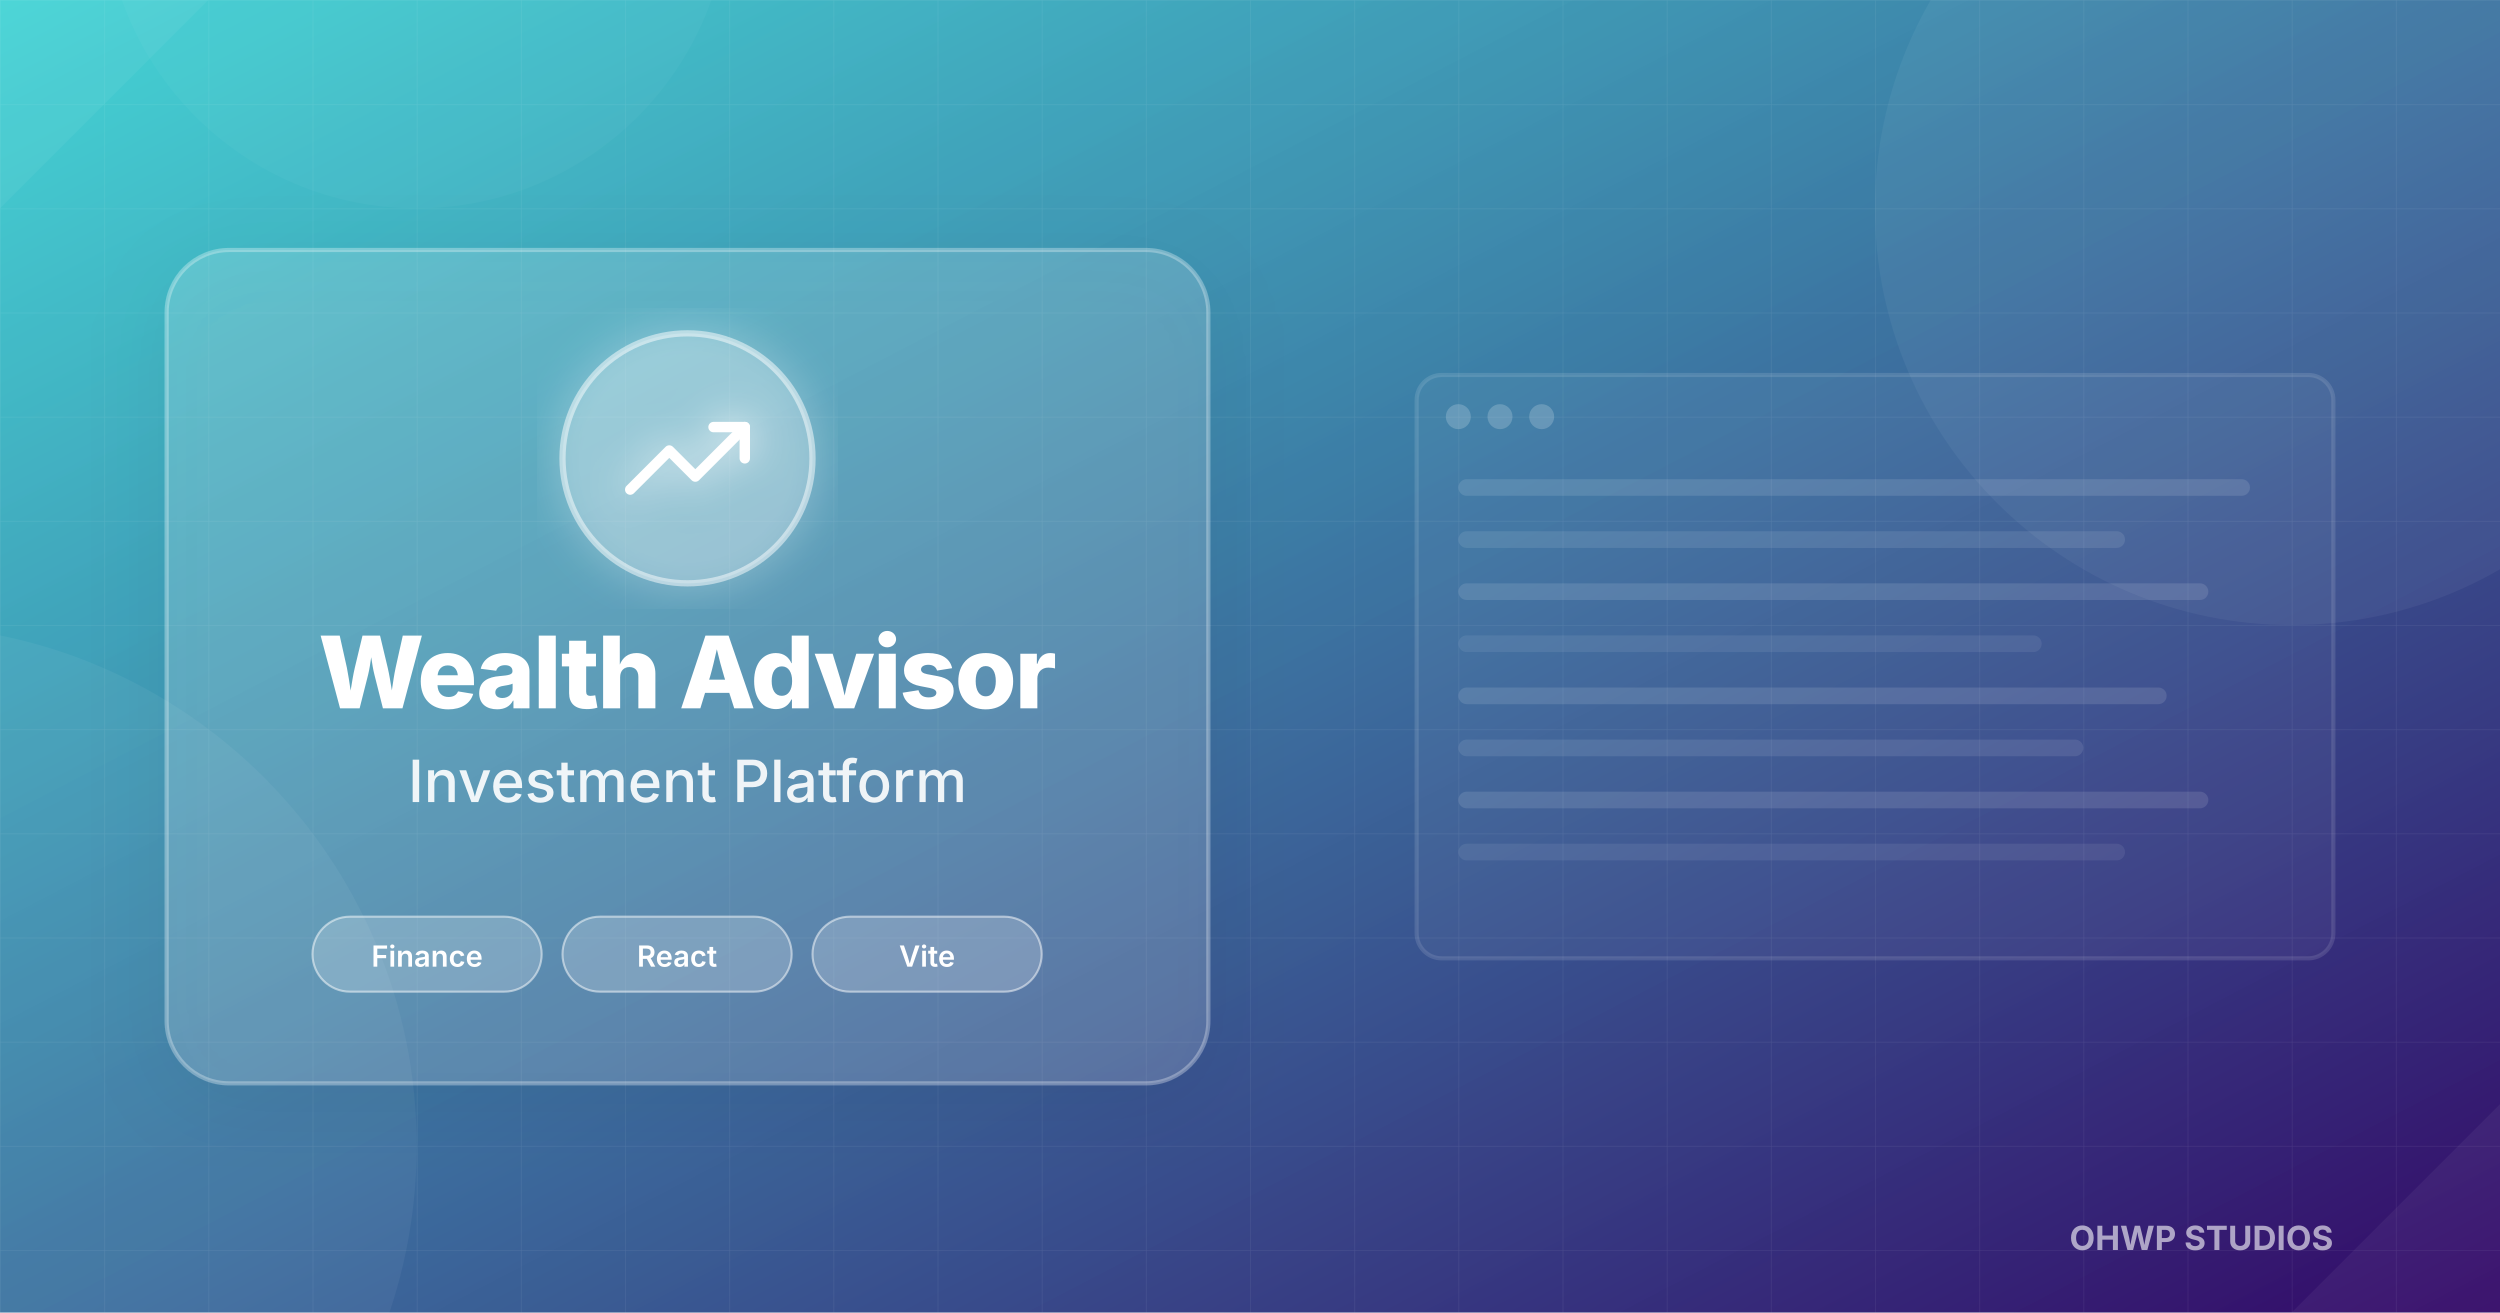
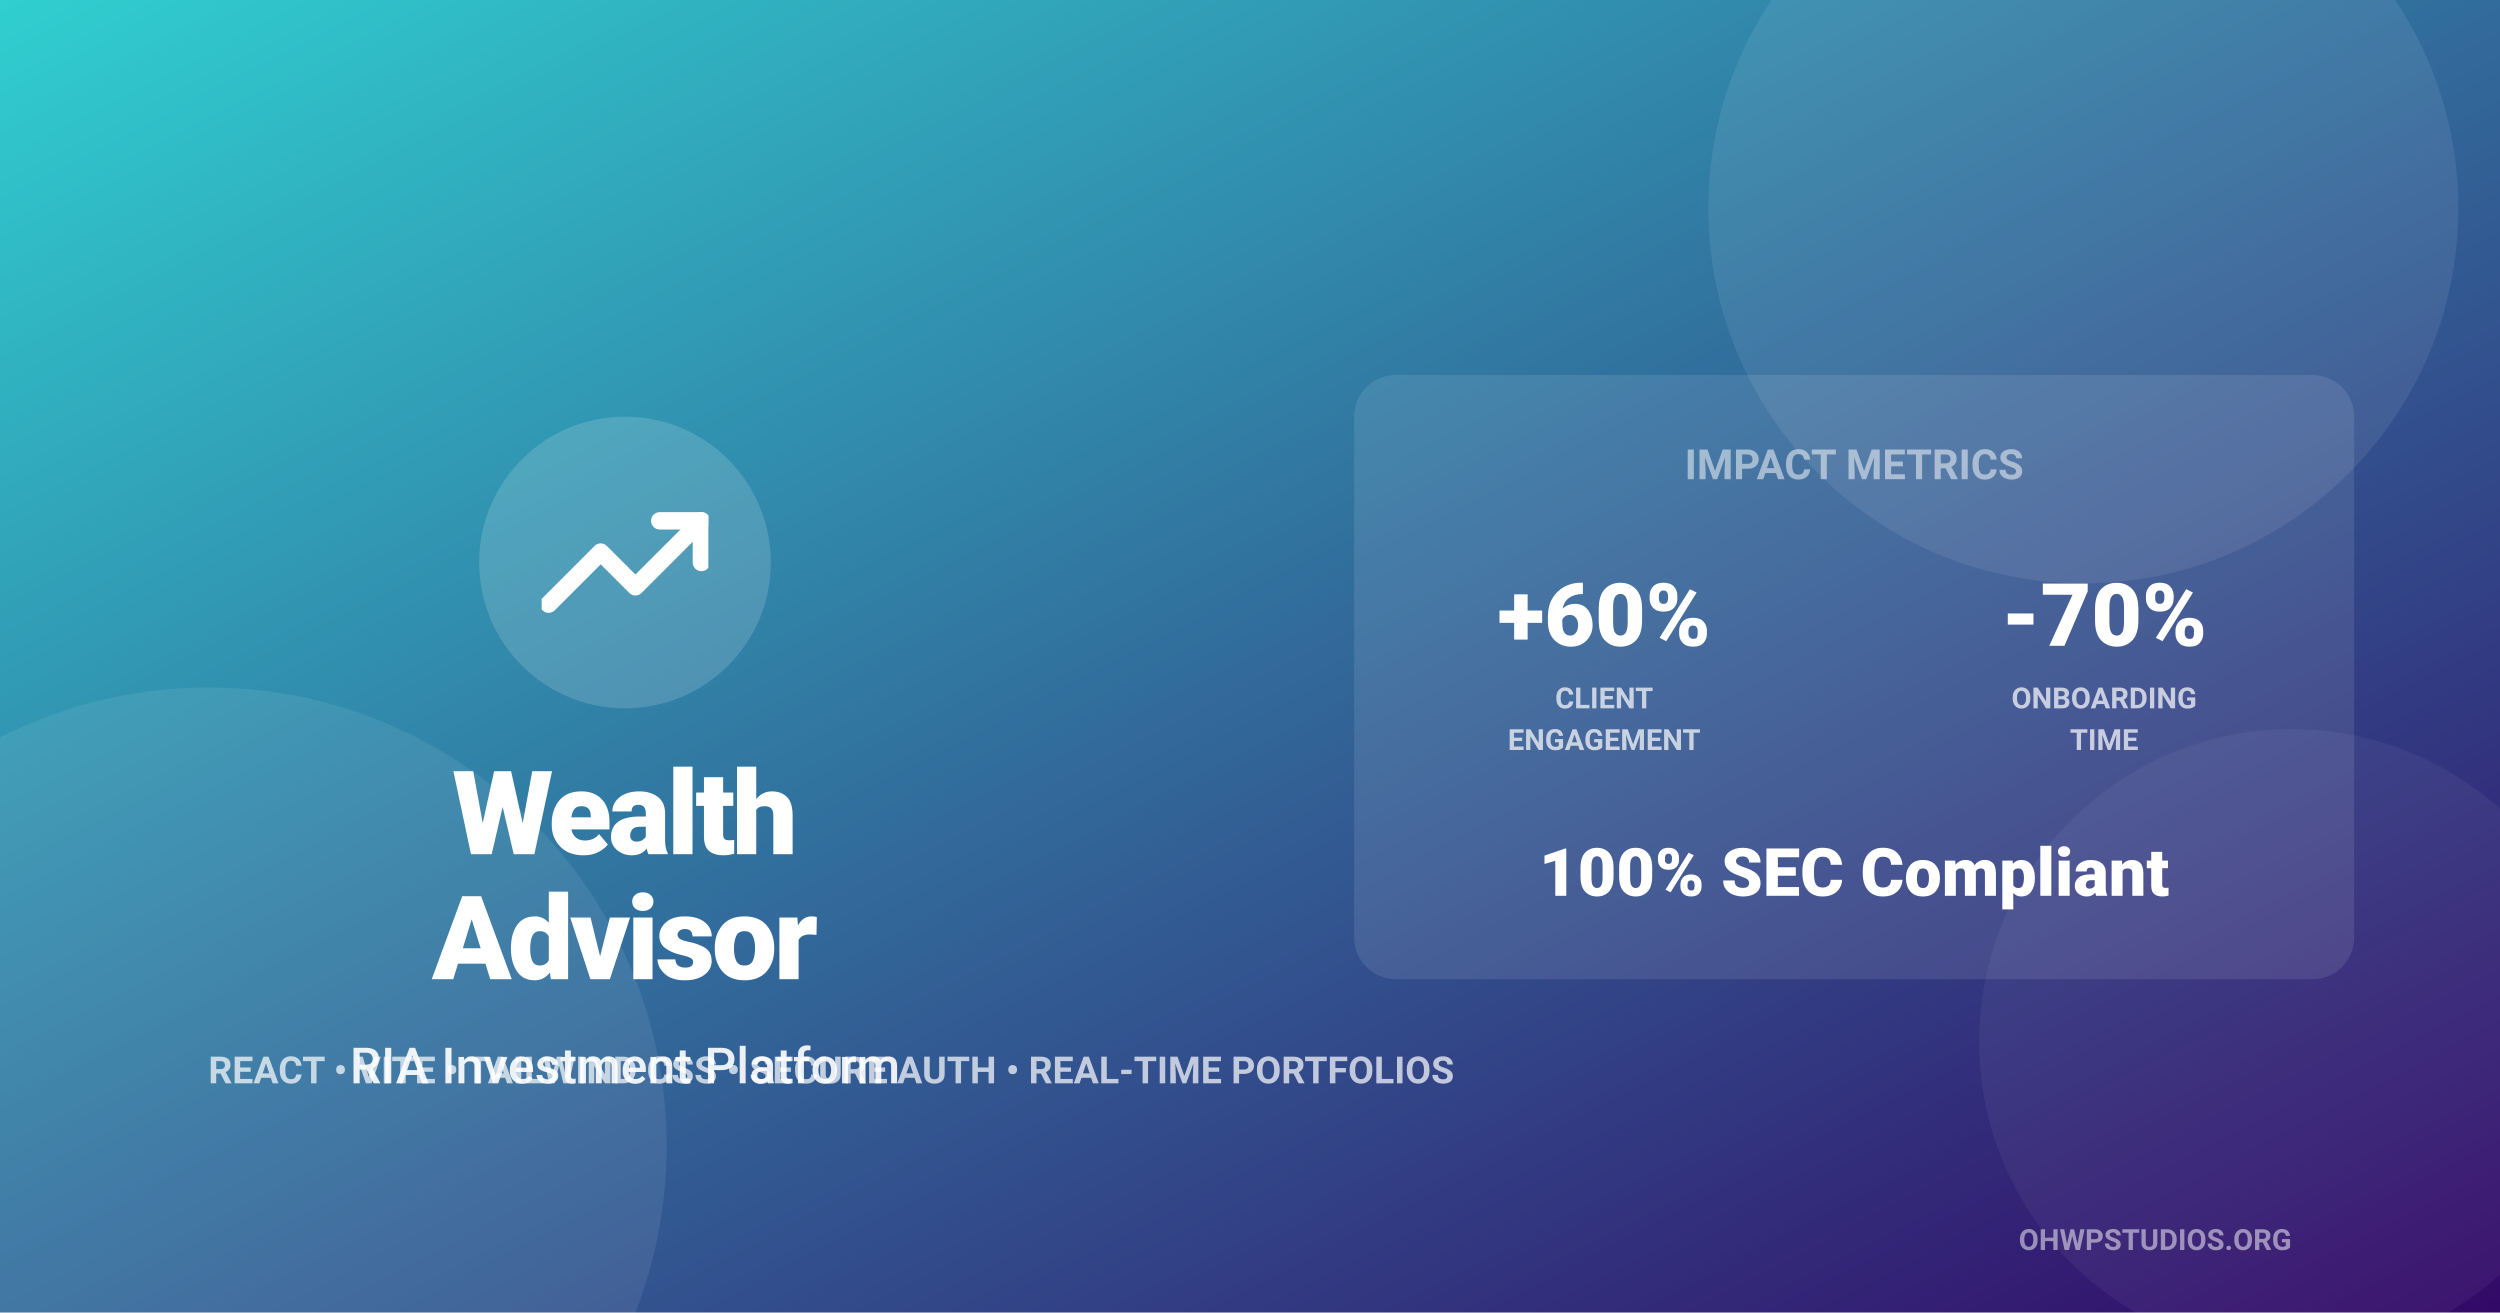
<svg xmlns="http://www.w3.org/2000/svg" width="1200" height="630" viewBox="0 0 1200 630">
  <defs>
-     <linearGradient id="bg-ria-wealth-advisor-platform" x1="0%" y1="0%" x2="100%" y2="100%">
+     <linearGradient id="bg" x1="0%" y1="0%" x2="100%" y2="100%">
      <stop offset="0%" style="stop-color:#30cfd0;stop-opacity:1" />
      <stop offset="100%" style="stop-color:#330867;stop-opacity:1" />
    </linearGradient>
-     <linearGradient id="overlay-ria-wealth-advisor-platform" x1="0%" y1="0%" x2="100%" y2="100%">
-       <stop offset="0%" style="stop-color:#ffffff;stop-opacity:0.1" />
-       <stop offset="100%" style="stop-color:#ffffff;stop-opacity:0" />
-     </linearGradient>
-     <filter id="glow">
-       <feGaussianBlur stdDeviation="10" result="coloredBlur" />
-       <feMerge>
-         <feMergeNode in="coloredBlur" />
-         <feMergeNode in="SourceGraphic" />
-       </feMerge>
-     </filter>
-     <filter id="shadow">
-       <feDropShadow dx="0" dy="10" stdDeviation="20" flood-opacity="0.3" />
-     </filter>
  </defs>
-   <rect width="1200" height="630" fill="url(#bg-ria-wealth-advisor-platform)" />
-   <rect width="1200" height="630" fill="url(#overlay-ria-wealth-advisor-platform)" />
-   <circle cx="1100" cy="100" r="200" fill="white" opacity="0.05" />
-   <circle cx="-50" cy="550" r="250" fill="white" opacity="0.05" />
-   <circle cx="200" cy="-50" r="150" fill="white" opacity="0.03" />
-   <defs>
-     <pattern id="grid-ria-wealth-advisor-platform" width="50" height="50" patternUnits="userSpaceOnUse">
-       <path d="M 50 0 L 0 0 0 50" fill="none" stroke="white" stroke-width="0.5" opacity="0.1" />
-     </pattern>
-   </defs>
-   <rect width="1200" height="630" fill="url(#grid-ria-wealth-advisor-platform)" />
-   <g filter="url(#shadow)">
-     <rect x="80" y="120" width="500" height="400" rx="30" fill="white" opacity="0.15" />
-     <rect x="80" y="120" width="500" height="400" rx="30" fill="none" stroke="white" stroke-width="2" opacity="0.3" />
-   </g>
-   <g filter="url(#glow)">
-     <circle cx="330" cy="220" r="60" fill="white" opacity="0.2" />
-     <circle cx="330" cy="220" r="60" fill="none" stroke="white" stroke-width="3" opacity="0.5" />
-     <svg x="300" y="190" width="60" height="60" viewBox="0 0 24 24" fill="none" stroke="white" stroke-width="2" stroke-linecap="round" stroke-linejoin="round">
+   <rect width="1200" height="630" fill="url(#bg)" />
+   <circle cx="1000" cy="100" r="180" fill="white" opacity="0.08" />
+   <circle cx="100" cy="550" r="220" fill="white" opacity="0.08" />
+   <circle cx="1100" cy="500" r="150" fill="white" opacity="0.05" />
+   <g transform="translate(100, 150)">
+     <circle cx="200" cy="120" r="70" fill="white" opacity="0.15" />
+     <svg x="160" y="80" width="80" height="80" viewBox="0 0 24 24" fill="none" stroke="white" stroke-width="2.5" stroke-linecap="round" stroke-linejoin="round">
      <polyline points="23 6 13.5 15.5 8.5 10.5 1 18" />
      <polyline points="17 6 23 6 23 12" />
    </svg>
+     <text x="200" y="260" font-family="-apple-system, BlinkMacSystemFont, 'Segoe UI', Roboto, sans-serif" font-size="56" font-weight="800" fill="white" text-anchor="middle" letter-spacing="-0.03em">
+       Wealth
+     </text>
+     <text x="200" y="320" font-family="-apple-system, BlinkMacSystemFont, 'Segoe UI', Roboto, sans-serif" font-size="56" font-weight="800" fill="white" text-anchor="middle" letter-spacing="-0.03em">
+       Advisor
+     </text>
+     <text x="200" y="370" font-family="-apple-system, BlinkMacSystemFont, 'Segoe UI', Roboto, sans-serif" font-size="24" font-weight="500" fill="white" opacity="0.9" text-anchor="middle">
+       RIA Investment Platform
+     </text>
  </g>
-   <text x="330" y="340" font-family="Inter, -apple-system, BlinkMacSystemFont, sans-serif" font-size="48" font-weight="800" fill="white" text-anchor="middle" letter-spacing="-0.02em">
-     Wealth Advisor
+   <g transform="translate(650, 180)">
+     <rect x="0" y="0" width="480" height="290" rx="20" fill="white" opacity="0.1" />
+     <text x="240" y="50" font-family="-apple-system, BlinkMacSystemFont, 'Segoe UI', Roboto, sans-serif" font-size="20" font-weight="700" fill="white" opacity="0.5" text-anchor="middle">
+       IMPACT METRICS
+     </text>
+     <text x="120" y="130" font-family="-apple-system, BlinkMacSystemFont, 'Segoe UI', Roboto, sans-serif" font-size="42" font-weight="800" fill="white" text-anchor="middle">
+       +60%
+     </text>
+     <text x="120" y="160" font-family="-apple-system, BlinkMacSystemFont, 'Segoe UI', Roboto, sans-serif" font-size="14" font-weight="600" fill="white" opacity="0.7" text-anchor="middle">
+       CLIENT
+     </text>
+     <text x="120" y="180" font-family="-apple-system, BlinkMacSystemFont, 'Segoe UI', Roboto, sans-serif" font-size="14" font-weight="600" fill="white" opacity="0.7" text-anchor="middle">
+       ENGAGEMENT
+     </text>
+     <text x="360" y="130" font-family="-apple-system, BlinkMacSystemFont, 'Segoe UI', Roboto, sans-serif" font-size="42" font-weight="800" fill="white" text-anchor="middle">
+       -70%
+     </text>
+     <text x="360" y="160" font-family="-apple-system, BlinkMacSystemFont, 'Segoe UI', Roboto, sans-serif" font-size="14" font-weight="600" fill="white" opacity="0.7" text-anchor="middle">
+       ONBOARDING
+     </text>
+     <text x="360" y="180" font-family="-apple-system, BlinkMacSystemFont, 'Segoe UI', Roboto, sans-serif" font-size="14" font-weight="600" fill="white" opacity="0.7" text-anchor="middle">
+       TIME
+     </text>
+     <text x="240" y="250" font-family="-apple-system, BlinkMacSystemFont, 'Segoe UI', Roboto, sans-serif" font-size="32" font-weight="800" fill="white" text-anchor="middle">
+       100% SEC Compliant
+     </text>
+   </g>
+   <g transform="translate(100, 520)">
+     <text x="0" y="0" font-family="-apple-system, BlinkMacSystemFont, 'Segoe UI', Roboto, sans-serif" font-size="18" font-weight="600" fill="white" opacity="0.7">
+       REACT  •  VITE  •  TAILWIND CSS  •  SECURE AUTH  •  REAL-TIME PORTFOLIOS
+     </text>
+   </g>
+   <text x="1100" y="600" font-family="-apple-system, BlinkMacSystemFont, 'Segoe UI', Roboto, sans-serif" font-size="14" font-weight="700" fill="white" opacity="0.5" text-anchor="end">
+     OHWPSTUDIOS.ORG
  </text>
-   <text x="330" y="385" font-family="Inter, -apple-system, BlinkMacSystemFont, sans-serif" font-size="28" font-weight="500" fill="white" opacity="0.9" text-anchor="middle">
-     Investment Platform
-   </text>
-   <g transform="translate(150, 440)">
-     <g transform="translate(0, 0)">
-       <rect x="0" y="0" width="110" height="36" rx="18" fill="white" opacity="0.2" />
-       <rect x="0" y="0" width="110" height="36" rx="18" fill="none" stroke="white" stroke-width="1" opacity="0.5" />
-       <text x="55" y="24" font-family="Inter, sans-serif" font-size="14" font-weight="600" fill="white" text-anchor="middle">
-           Finance
-         </text>
-     </g>
-     <g transform="translate(120, 0)">
-       <rect x="0" y="0" width="110" height="36" rx="18" fill="white" opacity="0.2" />
-       <rect x="0" y="0" width="110" height="36" rx="18" fill="none" stroke="white" stroke-width="1" opacity="0.5" />
-       <text x="55" y="24" font-family="Inter, sans-serif" font-size="14" font-weight="600" fill="white" text-anchor="middle">
-           React
-         </text>
-     </g>
-     <g transform="translate(240, 0)">
-       <rect x="0" y="0" width="110" height="36" rx="18" fill="white" opacity="0.2" />
-       <rect x="0" y="0" width="110" height="36" rx="18" fill="none" stroke="white" stroke-width="1" opacity="0.5" />
-       <text x="55" y="24" font-family="Inter, sans-serif" font-size="14" font-weight="600" fill="white" text-anchor="middle">
-           Vite
-         </text>
-     </g>
-   </g>
-   <g opacity="0.4">
-     <rect x="680" y="180" width="440" height="280" rx="12" fill="white" opacity="0.1" />
-     <rect x="680" y="180" width="440" height="280" rx="12" fill="none" stroke="white" stroke-width="2" opacity="0.3" />
-     <circle cx="700" cy="200" r="6" fill="white" opacity="0.5" />
-     <circle cx="720" cy="200" r="6" fill="white" opacity="0.5" />
-     <circle cx="740" cy="200" r="6" fill="white" opacity="0.5" />
-     <rect x="700" y="230" width="380" height="8" rx="4" fill="white" opacity="0.3" />
-     <rect x="700" y="255" width="320" height="8" rx="4" fill="white" opacity="0.25" />
-     <rect x="700" y="280" width="360" height="8" rx="4" fill="white" opacity="0.3" />
-     <rect x="700" y="305" width="280" height="8" rx="4" fill="white" opacity="0.2" />
-     <rect x="700" y="330" width="340" height="8" rx="4" fill="white" opacity="0.3" />
-     <rect x="700" y="355" width="300" height="8" rx="4" fill="white" opacity="0.25" />
-     <rect x="700" y="380" width="360" height="8" rx="4" fill="white" opacity="0.3" />
-     <rect x="700" y="405" width="320" height="8" rx="4" fill="white" opacity="0.2" />
-   </g>
-   <text x="1120" y="600" font-family="Inter, sans-serif" font-size="16" font-weight="700" fill="white" opacity="0.6" text-anchor="end">
-     OHWP STUDIOS
-   </text>
-   <path d="M 0 0 L 100 0 L 0 100 Z" fill="white" opacity="0.05" />
-   <path d="M 1200 630 L 1100 630 L 1200 530 Z" fill="white" opacity="0.05" />
</svg>
